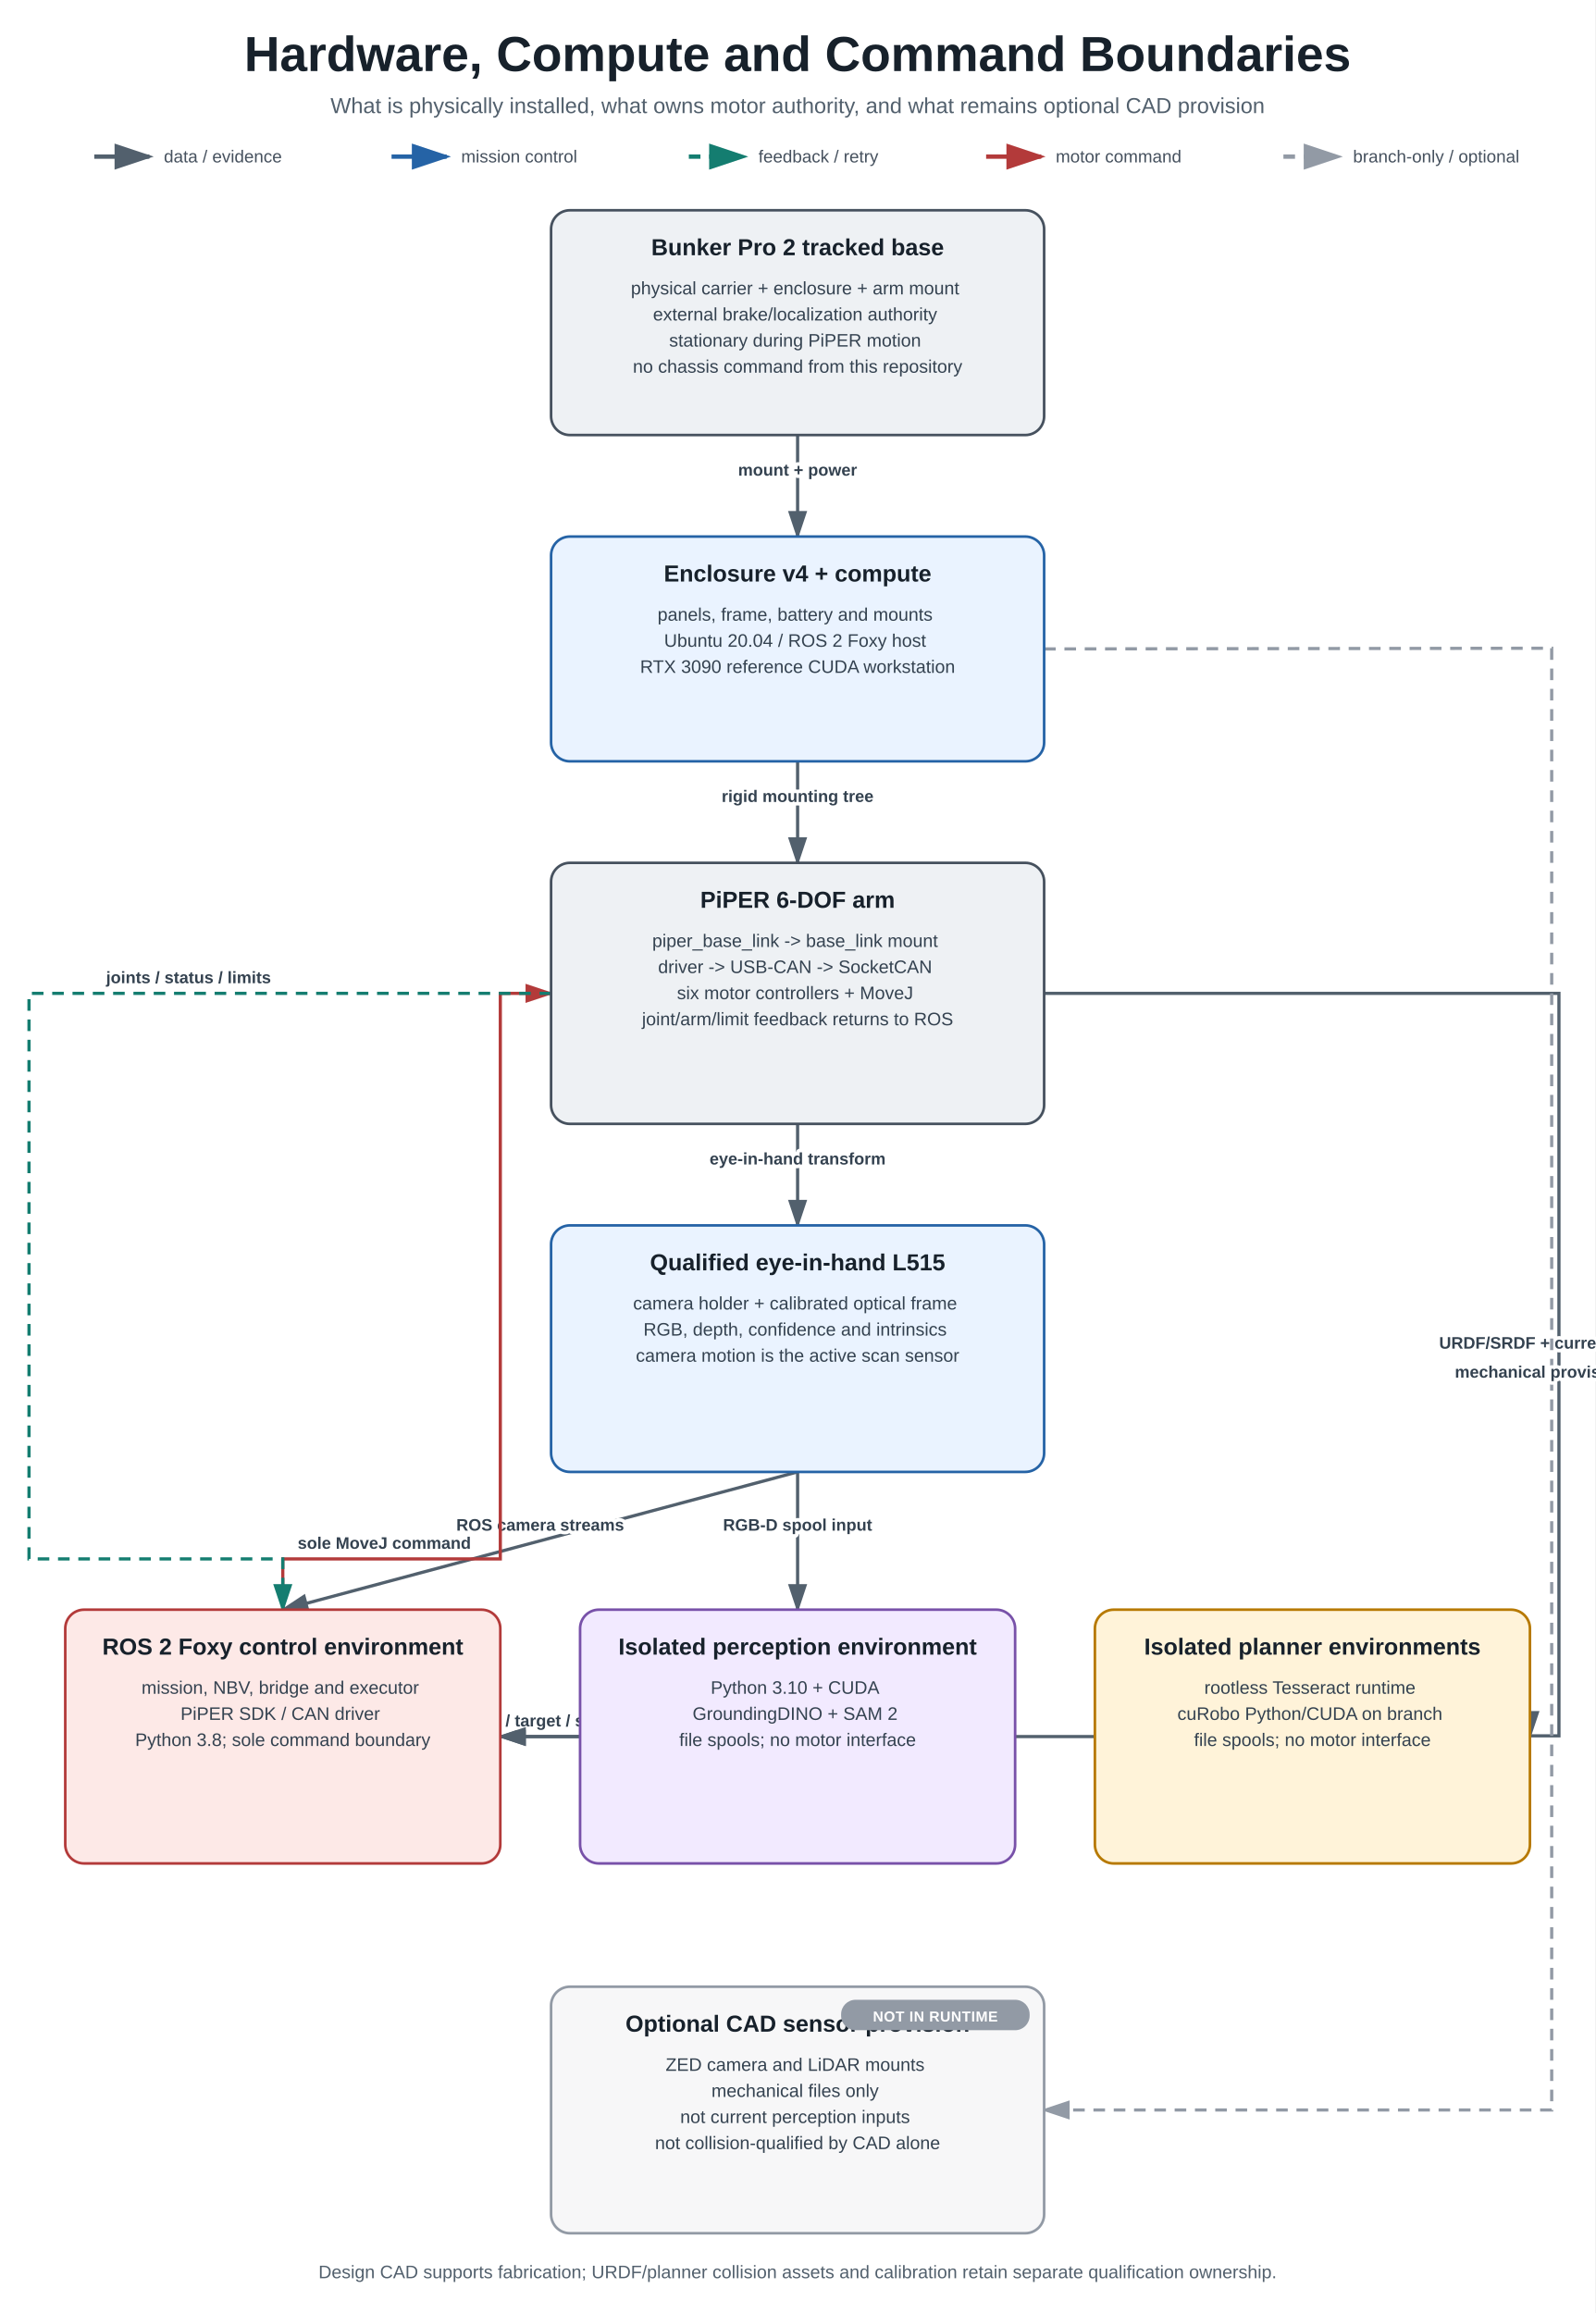
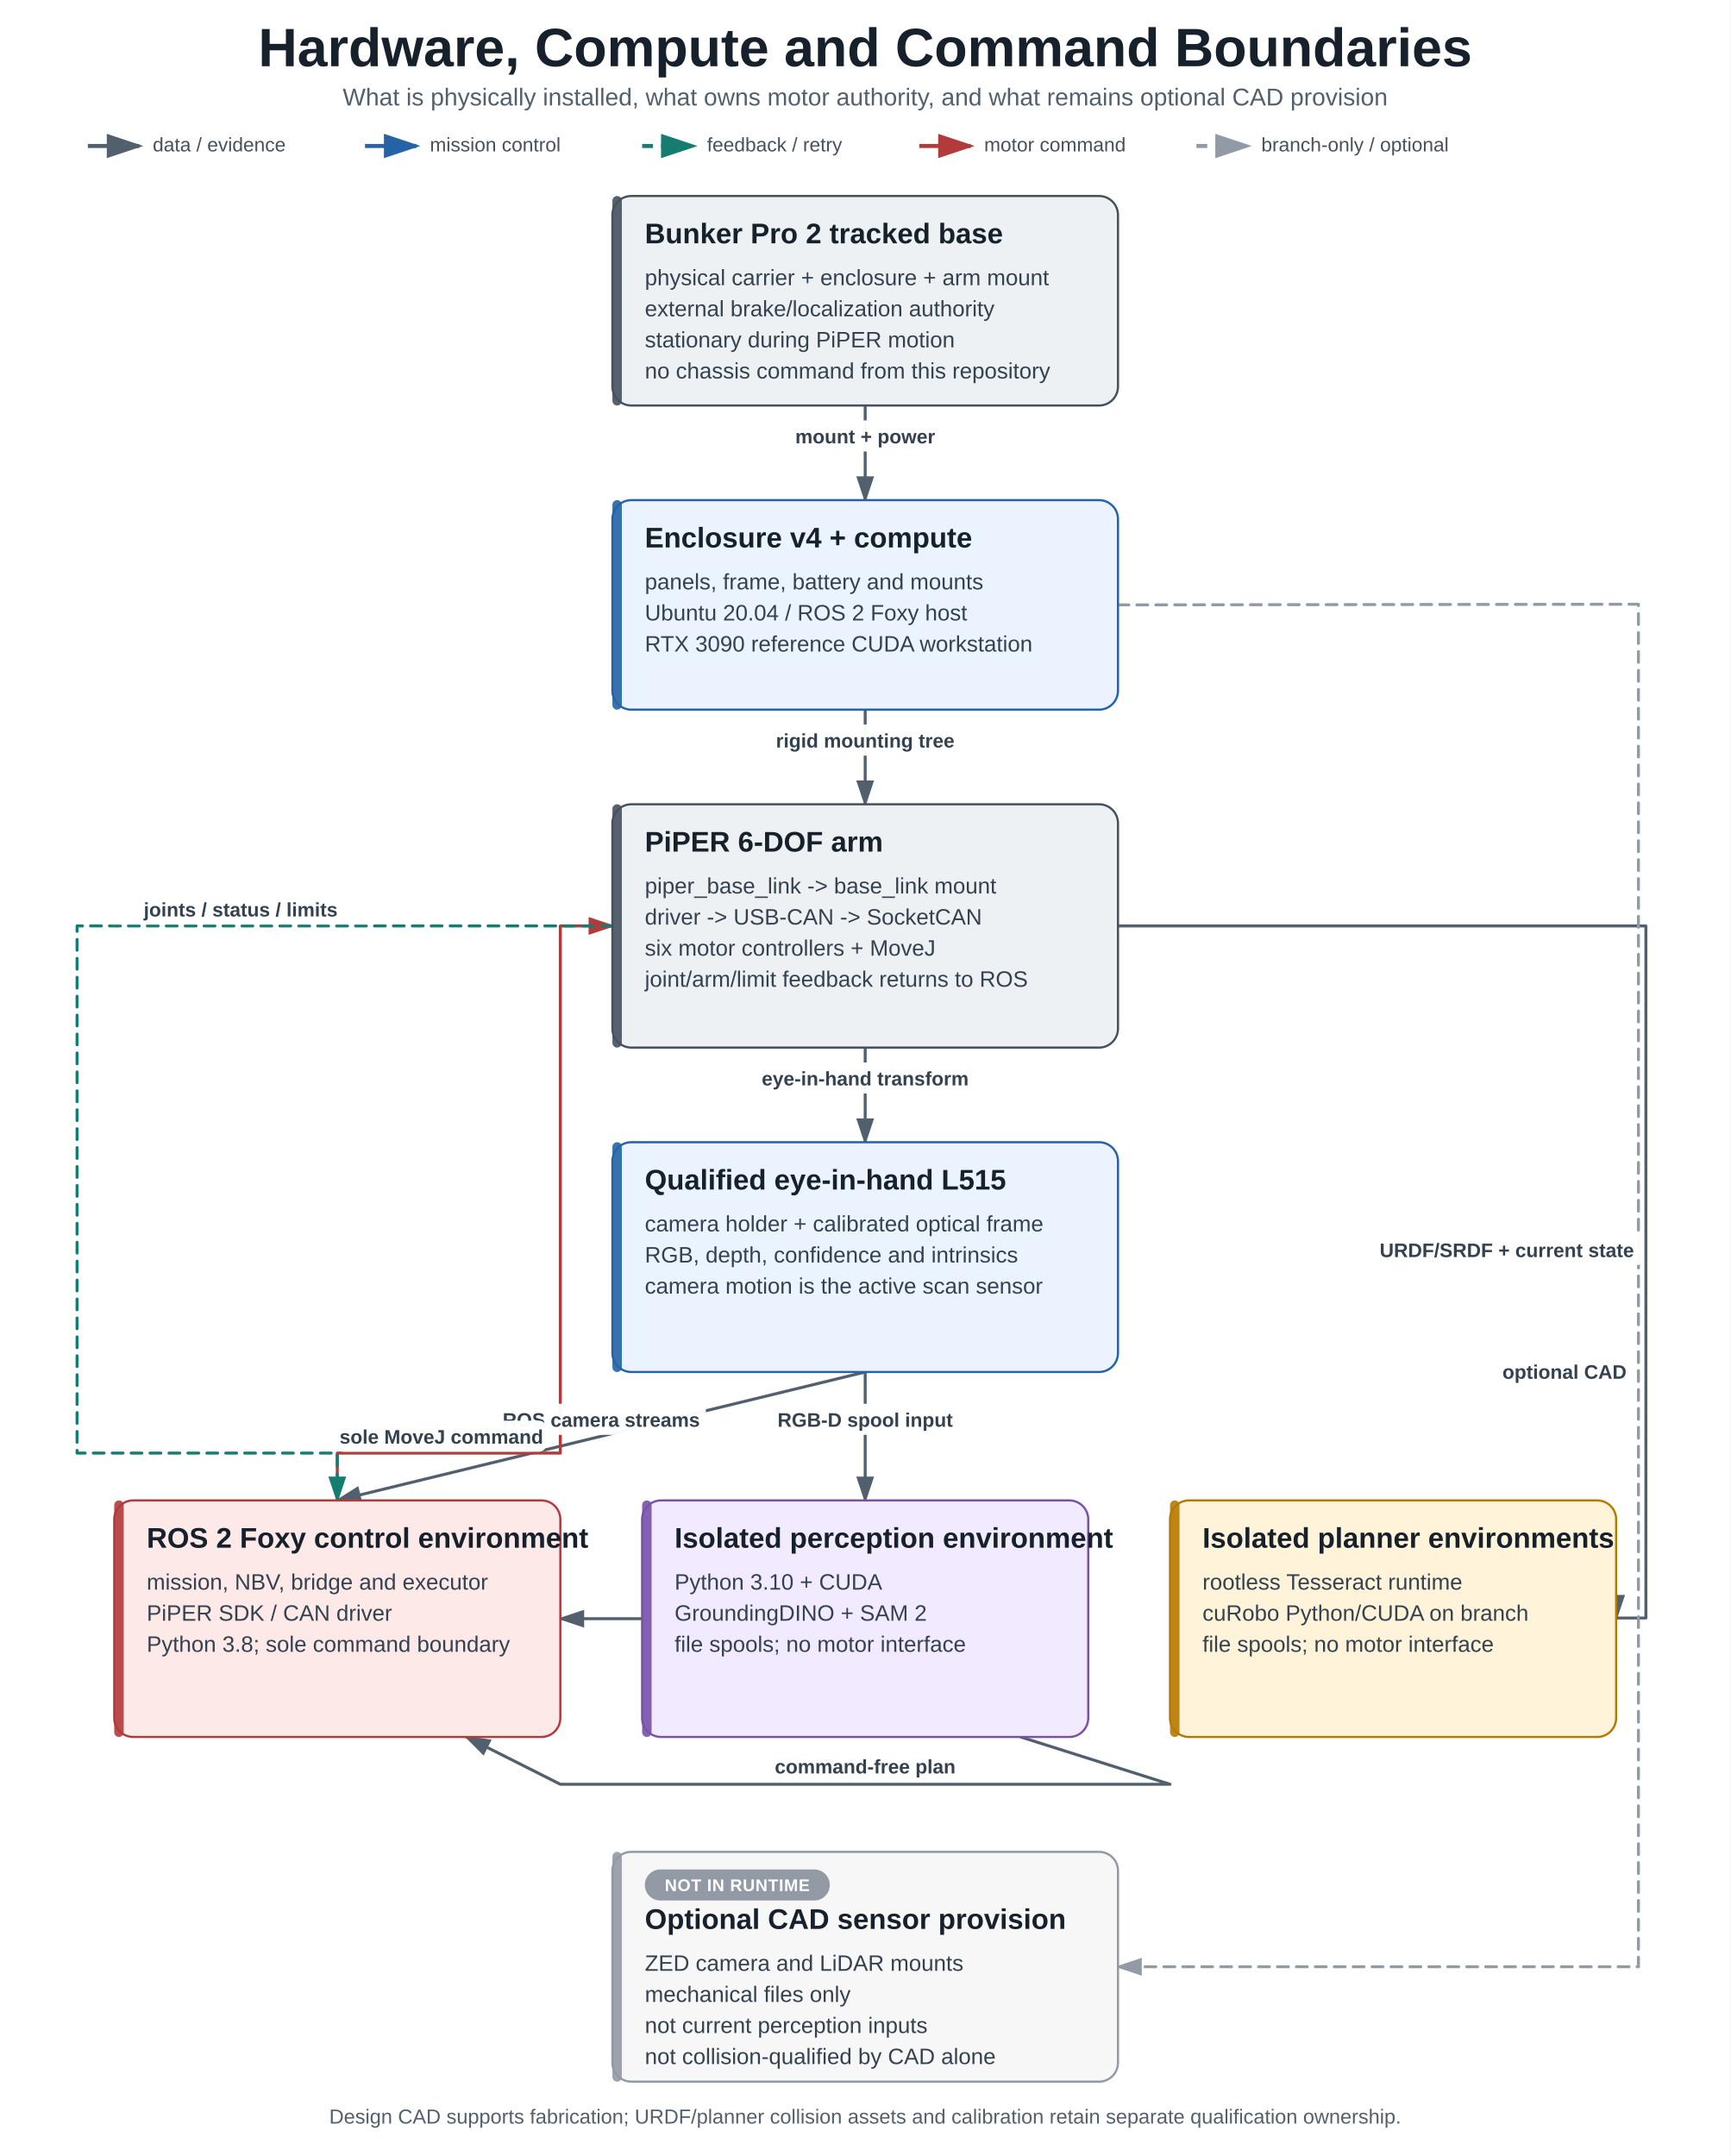
- <svg xmlns="http://www.w3.org/2000/svg" width="1100" height="1595" viewBox="0 0 1100 1595" role="img">
+ <svg xmlns="http://www.w3.org/2000/svg" width="1280" height="1595" viewBox="0 0 1280 1595" role="img">
  <defs>
    <marker id="data-arrow" markerWidth="10" markerHeight="10" refX="8" refY="3" orient="auto" markerUnits="strokeWidth">
      <path d="M0,0 L0,6 L9,3 z" fill="#52606D" />
    </marker>
    <marker id="control-arrow" markerWidth="10" markerHeight="10" refX="8" refY="3" orient="auto" markerUnits="strokeWidth">
      <path d="M0,0 L0,6 L9,3 z" fill="#2563A6" />
    </marker>
    <marker id="feedback-arrow" markerWidth="10" markerHeight="10" refX="8" refY="3" orient="auto" markerUnits="strokeWidth">
      <path d="M0,0 L0,6 L9,3 z" fill="#147D70" />
    </marker>
    <marker id="command-arrow" markerWidth="10" markerHeight="10" refX="8" refY="3" orient="auto" markerUnits="strokeWidth">
      <path d="M0,0 L0,6 L9,3 z" fill="#B33A3A" />
    </marker>
    <marker id="optional-arrow" markerWidth="10" markerHeight="10" refX="8" refY="3" orient="auto" markerUnits="strokeWidth">
      <path d="M0,0 L0,6 L9,3 z" fill="#929AA5" />
    </marker>
    <style>
- .title{font:700 34px Arial,Helvetica,sans-serif;fill:#17212B}
- .subtitle{font:15px Arial,Helvetica,sans-serif;fill:#52606D}
- .lane-title{font:700 18px Arial,Helvetica,sans-serif;fill:#24303C}
- .lane-subtitle{font:12px Arial,Helvetica,sans-serif;fill:#687684}
- .node-title{font:700 16px Arial,Helvetica,sans-serif;fill:#17212B}
- .detail{font:12.5px Arial,Helvetica,sans-serif;fill:#344250}
- .edge-label{font:700 11.5px Arial,Helvetica,sans-serif;fill:#344250;paint-order:stroke;stroke:#fff;stroke-width:5px;stroke-linejoin:round}
- .badge{font:700 10px Arial,Helvetica,sans-serif;fill:#fff;letter-spacing:.3px}
- .legend{font:12px Arial,Helvetica,sans-serif;fill:#46515E}
- .note{font:12.5px Arial,Helvetica,sans-serif;fill:#52606D}
+ .title{font:700 40px Arial,Helvetica,sans-serif;fill:#17212B}
+ .subtitle{font:18px Arial,Helvetica,sans-serif;fill:#52606D}
+ .lane-title{font:700 20px Arial,Helvetica,sans-serif;fill:#24303C}
+ .lane-subtitle{font:14px Arial,Helvetica,sans-serif;fill:#687684}
+ .node-title{font:700 21px Arial,Helvetica,sans-serif;fill:#17212B}
+ .detail{font:16.5px Arial,Helvetica,sans-serif;fill:#344250}
+ .edge-label-bg{fill:#fff;fill-opacity:.96}
+ .edge-label{font:700 14.5px Arial,Helvetica,sans-serif;fill:#344250}
+ .badge{font:700 12.5px Arial,Helvetica,sans-serif;fill:#fff;letter-spacing:.35px}
+ .legend{font:14.5px Arial,Helvetica,sans-serif;fill:#46515E}
+ .note{font:15px Arial,Helvetica,sans-serif;fill:#52606D}
</style>
  </defs>
  <rect width="100%" height="100%" fill="#FFFFFF" />
-   <text x="550.0" y="49" class="title" text-anchor="middle">Hardware, Compute and Command Boundaries</text>
-   <text x="550.0" y="78" class="subtitle" text-anchor="middle">What is physically installed, what owns motor authority, and what remains optional CAD provision</text>
+   <text x="640.0" y="49" class="title" text-anchor="middle">Hardware, Compute and Command Boundaries</text>
+   <text x="640.0" y="78" class="subtitle" text-anchor="middle">What is physically installed, what owns motor authority, and what remains optional CAD provision</text>
  <line x1="65" y1="108" x2="103" y2="108" stroke="#52606D" stroke-width="3" marker-end="url(#data-arrow)" />
  <text x="113" y="112" class="legend" text-anchor="start">data / evidence</text>
  <line x1="270" y1="108" x2="308" y2="108" stroke="#2563A6" stroke-width="3" marker-end="url(#control-arrow)" />
  <text x="318" y="112" class="legend" text-anchor="start">mission control</text>
  <line x1="475" y1="108" x2="513" y2="108" stroke="#147D70" stroke-width="3" stroke-dasharray="8 6" marker-end="url(#feedback-arrow)" />
  <text x="523" y="112" class="legend" text-anchor="start">feedback / retry</text>
  <line x1="680" y1="108" x2="718" y2="108" stroke="#B33A3A" stroke-width="3" marker-end="url(#command-arrow)" />
  <text x="728" y="112" class="legend" text-anchor="start">motor command</text>
  <line x1="885" y1="108" x2="923" y2="108" stroke="#929AA5" stroke-width="3" stroke-dasharray="8 6" marker-end="url(#optional-arrow)" />
  <text x="933" y="112" class="legend" text-anchor="start">branch-only / optional</text>
-   <polyline points="550.0,300 550.0,370" fill="none" stroke="#52606D" stroke-width="2.2" marker-end="url(#data-arrow)" />
-   <text x="550.0" y="328.0" class="edge-label" text-anchor="middle">mount + power</text>
-   <polyline points="550.0,525 550.0,595" fill="none" stroke="#52606D" stroke-width="2.2" marker-end="url(#data-arrow)" />
-   <text x="550.0" y="553.0" class="edge-label" text-anchor="middle">rigid mounting tree</text>
-   <polyline points="550.0,775 550.0,845" fill="none" stroke="#52606D" stroke-width="2.2" marker-end="url(#data-arrow)" />
-   <text x="550.0" y="803.0" class="edge-label" text-anchor="middle">eye-in-hand transform</text>
-   <polyline points="550.0,1015 195.0,1110" fill="none" stroke="#52606D" stroke-width="2.2" marker-end="url(#data-arrow)" />
-   <text x="372.5" y="1055.5" class="edge-label" text-anchor="middle">ROS camera streams</text>
-   <polyline points="550.0,1015 550.0,1110" fill="none" stroke="#52606D" stroke-width="2.2" marker-end="url(#data-arrow)" />
-   <text x="550.0" y="1055.5" class="edge-label" text-anchor="middle">RGB-D spool input</text>
-   <polyline points="720,685.0 1075,685 1075,1197 1055,1197 1055,1197.5" fill="none" stroke="#52606D" stroke-width="2.2" marker-end="url(#data-arrow)" />
-   <text x="1067" y="930" class="edge-label" text-anchor="middle">URDF/SRDF + current state</text>
-   <polyline points="195.0,1110 195,1075 345,1075 345,685 380,685 380,685.0" fill="none" stroke="#B33A3A" stroke-width="2.2" marker-end="url(#command-arrow)" />
-   <text x="265" y="1068" class="edge-label" text-anchor="middle">sole MoveJ command</text>
-   <polyline points="380,685.0 20,685 20,1075 195,1075 195.0,1110" fill="none" stroke="#147D70" stroke-width="2.2" stroke-dasharray="8 6" marker-end="url(#feedback-arrow)" />
-   <text x="130" y="678" class="edge-label" text-anchor="middle">joints / status / limits</text>
-   <polyline points="400,1197.5 345,1197.5" fill="none" stroke="#52606D" stroke-width="2.2" marker-end="url(#data-arrow)" />
-   <text x="372.5" y="1190.5" class="edge-label" text-anchor="middle">mask / target / scene</text>
-   <polyline points="755,1197.5 345,1197.5" fill="none" stroke="#52606D" stroke-width="2.2" marker-end="url(#data-arrow)" />
-   <text x="550.0" y="1190.5" class="edge-label" text-anchor="middle">command-free plan</text>
-   <polyline points="720,447.5 1070,447 1070,1455 720,1455 720,1455.0" fill="none" stroke="#929AA5" stroke-width="2.2" stroke-dasharray="8 6" marker-end="url(#optional-arrow)" />
-   <text x="1062" y="950" class="edge-label" text-anchor="middle">mechanical provision</text>
-   <rect x="380" y="145" width="340" height="155" rx="13" fill="#EEF1F4" stroke="#46515E" stroke-width="1.8" />
-   <text x="550.0" y="176" class="node-title" text-anchor="middle">Bunker Pro 2 tracked base</text>
-   <text x="550.0" y="203" class="detail" text-anchor="middle">
-     <tspan x="550.0" dy="0">physical carrier + enclosure + arm mount</tspan>
-     <tspan x="550.0" dy="18">external brake/localization authority</tspan>
-     <tspan x="550.0" dy="18">stationary during PiPER motion</tspan>
-     <tspan x="550.0" dy="18">no chassis command from this repository</tspan>
+   <polyline points="640,300 640,370" fill="none" stroke="#52606D" stroke-width="2.2" stroke-linecap="round" stroke-linejoin="round" marker-end="url(#data-arrow)" />
+   <polyline points="640,525 640,595" fill="none" stroke="#52606D" stroke-width="2.2" stroke-linecap="round" stroke-linejoin="round" marker-end="url(#data-arrow)" />
+   <polyline points="640,775 640,845" fill="none" stroke="#52606D" stroke-width="2.2" stroke-linecap="round" stroke-linejoin="round" marker-end="url(#data-arrow)" />
+   <polyline points="640,1015 249.5,1110" fill="none" stroke="#52606D" stroke-width="2.2" stroke-linecap="round" stroke-linejoin="round" marker-end="url(#data-arrow)" />
+   <polyline points="640,1015 640.0,1110" fill="none" stroke="#52606D" stroke-width="2.2" stroke-linecap="round" stroke-linejoin="round" marker-end="url(#data-arrow)" />
+   <polyline points="827,685.0 1217.5,685 1217.5,1197 1195.5,1197 1195.5,1197.5" fill="none" stroke="#52606D" stroke-width="2.2" stroke-linecap="round" stroke-linejoin="round" marker-end="url(#data-arrow)" />
+   <polyline points="249.5,1110 249.5,1075 414.5,1075 414.5,685 453,685 453,685.0" fill="none" stroke="#B33A3A" stroke-width="2.2" stroke-linecap="round" stroke-linejoin="round" marker-end="url(#command-arrow)" />
+   <polyline points="453,685.0 57.0,685 57.0,1075 249.5,1075 249.5,1110" fill="none" stroke="#147D70" stroke-width="2.2" stroke-linecap="round" stroke-linejoin="round" stroke-dasharray="8 6" marker-end="url(#feedback-arrow)" />
+   <polyline points="475,1197.5 414.5,1197.5" fill="none" stroke="#52606D" stroke-width="2.2" stroke-linecap="round" stroke-linejoin="round" marker-end="url(#data-arrow)" />
+   <polyline points="755,1285 865.5,1320 414.5,1320 345,1285" fill="none" stroke="#52606D" stroke-width="2.2" stroke-linecap="round" stroke-linejoin="round" marker-end="url(#data-arrow)" />
+   <polyline points="827,447.5 1212.0,447 1212.0,1455 827,1455 827,1455.0" fill="none" stroke="#929AA5" stroke-width="2.2" stroke-linecap="round" stroke-linejoin="round" stroke-dasharray="8 6" marker-end="url(#optional-arrow)" />
+   <rect x="453" y="145" width="374" height="155" rx="14" fill="#EEF1F4" stroke="#46515E" stroke-width="1.6" />
+   <rect x="453" y="145" width="7" height="155" rx="3.5" fill="#46515E" opacity="0.9" />
+   <text x="477" y="180" class="node-title" text-anchor="start">Bunker Pro 2 tracked base</text>
+   <text x="477" y="211" class="detail" text-anchor="start">
+     <tspan x="477" dy="0">physical carrier + enclosure + arm mount</tspan>
+     <tspan x="477" dy="23">external brake/localization authority</tspan>
+     <tspan x="477" dy="23">stationary during PiPER motion</tspan>
+     <tspan x="477" dy="23">no chassis command from this repository</tspan>
  </text>
-   <rect x="380" y="370" width="340" height="155" rx="13" fill="#EAF3FF" stroke="#2563A6" stroke-width="1.8" />
-   <text x="550.0" y="401" class="node-title" text-anchor="middle">Enclosure v4 + compute</text>
-   <text x="550.0" y="428" class="detail" text-anchor="middle">
-     <tspan x="550.0" dy="0">panels, frame, battery and mounts</tspan>
-     <tspan x="550.0" dy="18">Ubuntu 20.04 / ROS 2 Foxy host</tspan>
-     <tspan x="550.0" dy="18">RTX 3090 reference CUDA workstation</tspan>
+   <rect x="453" y="370" width="374" height="155" rx="14" fill="#EAF3FF" stroke="#2563A6" stroke-width="1.6" />
+   <rect x="453" y="370" width="7" height="155" rx="3.5" fill="#2563A6" opacity="0.9" />
+   <text x="477" y="405" class="node-title" text-anchor="start">Enclosure v4 + compute</text>
+   <text x="477" y="436" class="detail" text-anchor="start">
+     <tspan x="477" dy="0">panels, frame, battery and mounts</tspan>
+     <tspan x="477" dy="23">Ubuntu 20.04 / ROS 2 Foxy host</tspan>
+     <tspan x="477" dy="23">RTX 3090 reference CUDA workstation</tspan>
  </text>
-   <rect x="380" y="595" width="340" height="180" rx="13" fill="#EEF1F4" stroke="#46515E" stroke-width="1.8" />
-   <text x="550.0" y="626" class="node-title" text-anchor="middle">PiPER 6-DOF arm</text>
-   <text x="550.0" y="653" class="detail" text-anchor="middle">
-     <tspan x="550.0" dy="0">piper_base_link -&gt; base_link mount</tspan>
-     <tspan x="550.0" dy="18">driver -&gt; USB-CAN -&gt; SocketCAN</tspan>
-     <tspan x="550.0" dy="18">six motor controllers + MoveJ</tspan>
-     <tspan x="550.0" dy="18">joint/arm/limit feedback returns to ROS</tspan>
+   <rect x="453" y="595" width="374" height="180" rx="14" fill="#EEF1F4" stroke="#46515E" stroke-width="1.6" />
+   <rect x="453" y="595" width="7" height="180" rx="3.5" fill="#46515E" opacity="0.9" />
+   <text x="477" y="630" class="node-title" text-anchor="start">PiPER 6-DOF arm</text>
+   <text x="477" y="661" class="detail" text-anchor="start">
+     <tspan x="477" dy="0">piper_base_link -&gt; base_link mount</tspan>
+     <tspan x="477" dy="23">driver -&gt; USB-CAN -&gt; SocketCAN</tspan>
+     <tspan x="477" dy="23">six motor controllers + MoveJ</tspan>
+     <tspan x="477" dy="23">joint/arm/limit feedback returns to ROS</tspan>
  </text>
-   <rect x="380" y="845" width="340" height="170" rx="13" fill="#EAF3FF" stroke="#2563A6" stroke-width="1.8" />
-   <text x="550.0" y="876" class="node-title" text-anchor="middle">Qualified eye-in-hand L515</text>
-   <text x="550.0" y="903" class="detail" text-anchor="middle">
-     <tspan x="550.0" dy="0">camera holder + calibrated optical frame</tspan>
-     <tspan x="550.0" dy="18">RGB, depth, confidence and intrinsics</tspan>
-     <tspan x="550.0" dy="18">camera motion is the active scan sensor</tspan>
+   <rect x="453" y="845" width="374" height="170" rx="14" fill="#EAF3FF" stroke="#2563A6" stroke-width="1.6" />
+   <rect x="453" y="845" width="7" height="170" rx="3.5" fill="#2563A6" opacity="0.9" />
+   <text x="477" y="880" class="node-title" text-anchor="start">Qualified eye-in-hand L515</text>
+   <text x="477" y="911" class="detail" text-anchor="start">
+     <tspan x="477" dy="0">camera holder + calibrated optical frame</tspan>
+     <tspan x="477" dy="23">RGB, depth, confidence and intrinsics</tspan>
+     <tspan x="477" dy="23">camera motion is the active scan sensor</tspan>
  </text>
-   <rect x="45" y="1110" width="300" height="175" rx="13" fill="#FDE9E7" stroke="#B33A3A" stroke-width="1.8" />
-   <text x="195.0" y="1141" class="node-title" text-anchor="middle">ROS 2 Foxy control environment</text>
-   <text x="195.0" y="1168" class="detail" text-anchor="middle">
-     <tspan x="195.0" dy="0">mission, NBV, bridge and executor</tspan>
-     <tspan x="195.0" dy="18">PiPER SDK / CAN driver</tspan>
-     <tspan x="195.0" dy="18">Python 3.8; sole command boundary</tspan>
+   <rect x="84.5" y="1110" width="330.0" height="175" rx="14" fill="#FDE9E7" stroke="#B33A3A" stroke-width="1.6" />
+   <rect x="84.5" y="1110" width="7" height="175" rx="3.5" fill="#B33A3A" opacity="0.9" />
+   <text x="108.5" y="1145" class="node-title" text-anchor="start">ROS 2 Foxy control environment</text>
+   <text x="108.5" y="1176" class="detail" text-anchor="start">
+     <tspan x="108.5" dy="0">mission, NBV, bridge and executor</tspan>
+     <tspan x="108.5" dy="23">PiPER SDK / CAN driver</tspan>
+     <tspan x="108.5" dy="23">Python 3.8; sole command boundary</tspan>
  </text>
-   <rect x="400" y="1110" width="300" height="175" rx="13" fill="#F2EAFF" stroke="#7851A9" stroke-width="1.8" />
-   <text x="550.0" y="1141" class="node-title" text-anchor="middle">Isolated perception environment</text>
-   <text x="550.0" y="1168" class="detail" text-anchor="middle">
-     <tspan x="550.0" dy="0">Python 3.10 + CUDA</tspan>
-     <tspan x="550.0" dy="18">GroundingDINO + SAM 2</tspan>
-     <tspan x="550.0" dy="18">file spools; no motor interface</tspan>
+   <rect x="475" y="1110" width="330.0" height="175" rx="14" fill="#F2EAFF" stroke="#7851A9" stroke-width="1.6" />
+   <rect x="475" y="1110" width="7" height="175" rx="3.5" fill="#7851A9" opacity="0.9" />
+   <text x="499" y="1145" class="node-title" text-anchor="start">Isolated perception environment</text>
+   <text x="499" y="1176" class="detail" text-anchor="start">
+     <tspan x="499" dy="0">Python 3.10 + CUDA</tspan>
+     <tspan x="499" dy="23">GroundingDINO + SAM 2</tspan>
+     <tspan x="499" dy="23">file spools; no motor interface</tspan>
  </text>
-   <rect x="755" y="1110" width="300" height="175" rx="13" fill="#FFF3D9" stroke="#B77900" stroke-width="1.8" />
-   <text x="905.0" y="1141" class="node-title" text-anchor="middle">Isolated planner environments</text>
-   <text x="905.0" y="1168" class="detail" text-anchor="middle">
-     <tspan x="905.0" dy="0">rootless Tesseract runtime</tspan>
-     <tspan x="905.0" dy="18">cuRobo Python/CUDA on branch</tspan>
-     <tspan x="905.0" dy="18">file spools; no motor interface</tspan>
+   <rect x="865.5" y="1110" width="330.0" height="175" rx="14" fill="#FFF3D9" stroke="#B77900" stroke-width="1.6" />
+   <rect x="865.5" y="1110" width="7" height="175" rx="3.5" fill="#B77900" opacity="0.9" />
+   <text x="889.5" y="1145" class="node-title" text-anchor="start">Isolated planner environments</text>
+   <text x="889.5" y="1176" class="detail" text-anchor="start">
+     <tspan x="889.5" dy="0">rootless Tesseract runtime</tspan>
+     <tspan x="889.5" dy="23">cuRobo Python/CUDA on branch</tspan>
+     <tspan x="889.5" dy="23">file spools; no motor interface</tspan>
  </text>
-   <rect x="380" y="1370" width="340" height="170" rx="13" fill="#F7F7F8" stroke="#929AA5" stroke-width="1.8" />
-   <text x="550.0" y="1401" class="node-title" text-anchor="middle">Optional CAD sensor provision</text>
-   <text x="550.0" y="1428" class="detail" text-anchor="middle">
-     <tspan x="550.0" dy="0">ZED camera and LiDAR mounts</tspan>
-     <tspan x="550.0" dy="18">mechanical files only</tspan>
-     <tspan x="550.0" dy="18">not current perception inputs</tspan>
-     <tspan x="550.0" dy="18">not collision-qualified by CAD alone</tspan>
+   <rect x="453" y="1370" width="374" height="170" rx="14" fill="#F7F7F8" stroke="#929AA5" stroke-width="1.6" />
+   <rect x="453" y="1370" width="7" height="170" rx="3.5" fill="#929AA5" opacity="0.9" />
+   <text x="477" y="1427" class="node-title" text-anchor="start">Optional CAD sensor provision</text>
+   <text x="477" y="1458" class="detail" text-anchor="start">
+     <tspan x="477" dy="0">ZED camera and LiDAR mounts</tspan>
+     <tspan x="477" dy="23">mechanical files only</tspan>
+     <tspan x="477" dy="23">not current perception inputs</tspan>
+     <tspan x="477" dy="23">not collision-qualified by CAD alone</tspan>
  </text>
-   <rect x="580" y="1379" width="130" height="21" rx="10" fill="#929AA5" />
-   <text x="645.0" y="1394" class="badge" text-anchor="middle">NOT IN RUNTIME</text>
-   <text x="550.0" y="1571" class="note" text-anchor="middle">Design CAD supports fabrication; URDF/planner collision assets and calibration retain separate qualification ownership.</text>
+   <rect x="477" y="1383" width="136.8" height="23" rx="11.5" fill="#929AA5" />
+   <text x="545.4" y="1399" class="badge" text-anchor="middle">NOT IN RUNTIME</text>
+   <rect x="581.6" y="311.0" width="116.8" height="23" rx="5" class="edge-label-bg" />
+   <text x="640" y="328.0" class="edge-label" text-anchor="middle">mount + power</text>
+   <rect x="558.8" y="536.0" width="162.4" height="23" rx="5" class="edge-label-bg" />
+   <text x="640" y="553.0" class="edge-label" text-anchor="middle">rigid mounting tree</text>
+   <rect x="551.2" y="786.0" width="177.6" height="23" rx="5" class="edge-label-bg" />
+   <text x="640" y="803.0" class="edge-label" text-anchor="middle">eye-in-hand transform</text>
+   <rect x="367.35" y="1038.5" width="154.8" height="23" rx="5" class="edge-label-bg" />
+   <text x="444.75" y="1055.5" class="edge-label" text-anchor="middle">ROS camera streams</text>
+   <rect x="566.4" y="1038.5" width="147.2" height="23" rx="5" class="edge-label-bg" />
+   <text x="640.0" y="1055.5" class="edge-label" text-anchor="middle">RGB-D spool input</text>
+   <rect x="1007.7" y="913" width="208.0" height="23" rx="5" class="edge-label-bg" />
+   <text x="1208.7" y="930" class="edge-label" text-anchor="end">URDF/SRDF + current state</text>
+   <rect x="249.1" y="1051" width="154.8" height="23" rx="5" class="edge-label-bg" />
+   <text x="326.5" y="1068" class="edge-label" text-anchor="middle">sole MoveJ command</text>
+   <rect x="77.8" y="661" width="200.4" height="23" rx="5" class="edge-label-bg" />
+   <text x="178.0" y="678" class="edge-label" text-anchor="middle">joints / status / limits</text>
+   <rect x="566.4" y="1295" width="147.2" height="23" rx="5" class="edge-label-bg" />
+   <text x="640.0" y="1312" class="edge-label" text-anchor="middle">command-free plan</text>
+   <rect x="1101.0" y="1003" width="109.2" height="23" rx="5" class="edge-label-bg" />
+   <text x="1203.2" y="1020" class="edge-label" text-anchor="end">optional CAD</text>
+   <text x="640.0" y="1571" class="note" text-anchor="middle">Design CAD supports fabrication; URDF/planner collision assets and calibration retain separate qualification ownership.</text>
</svg>
